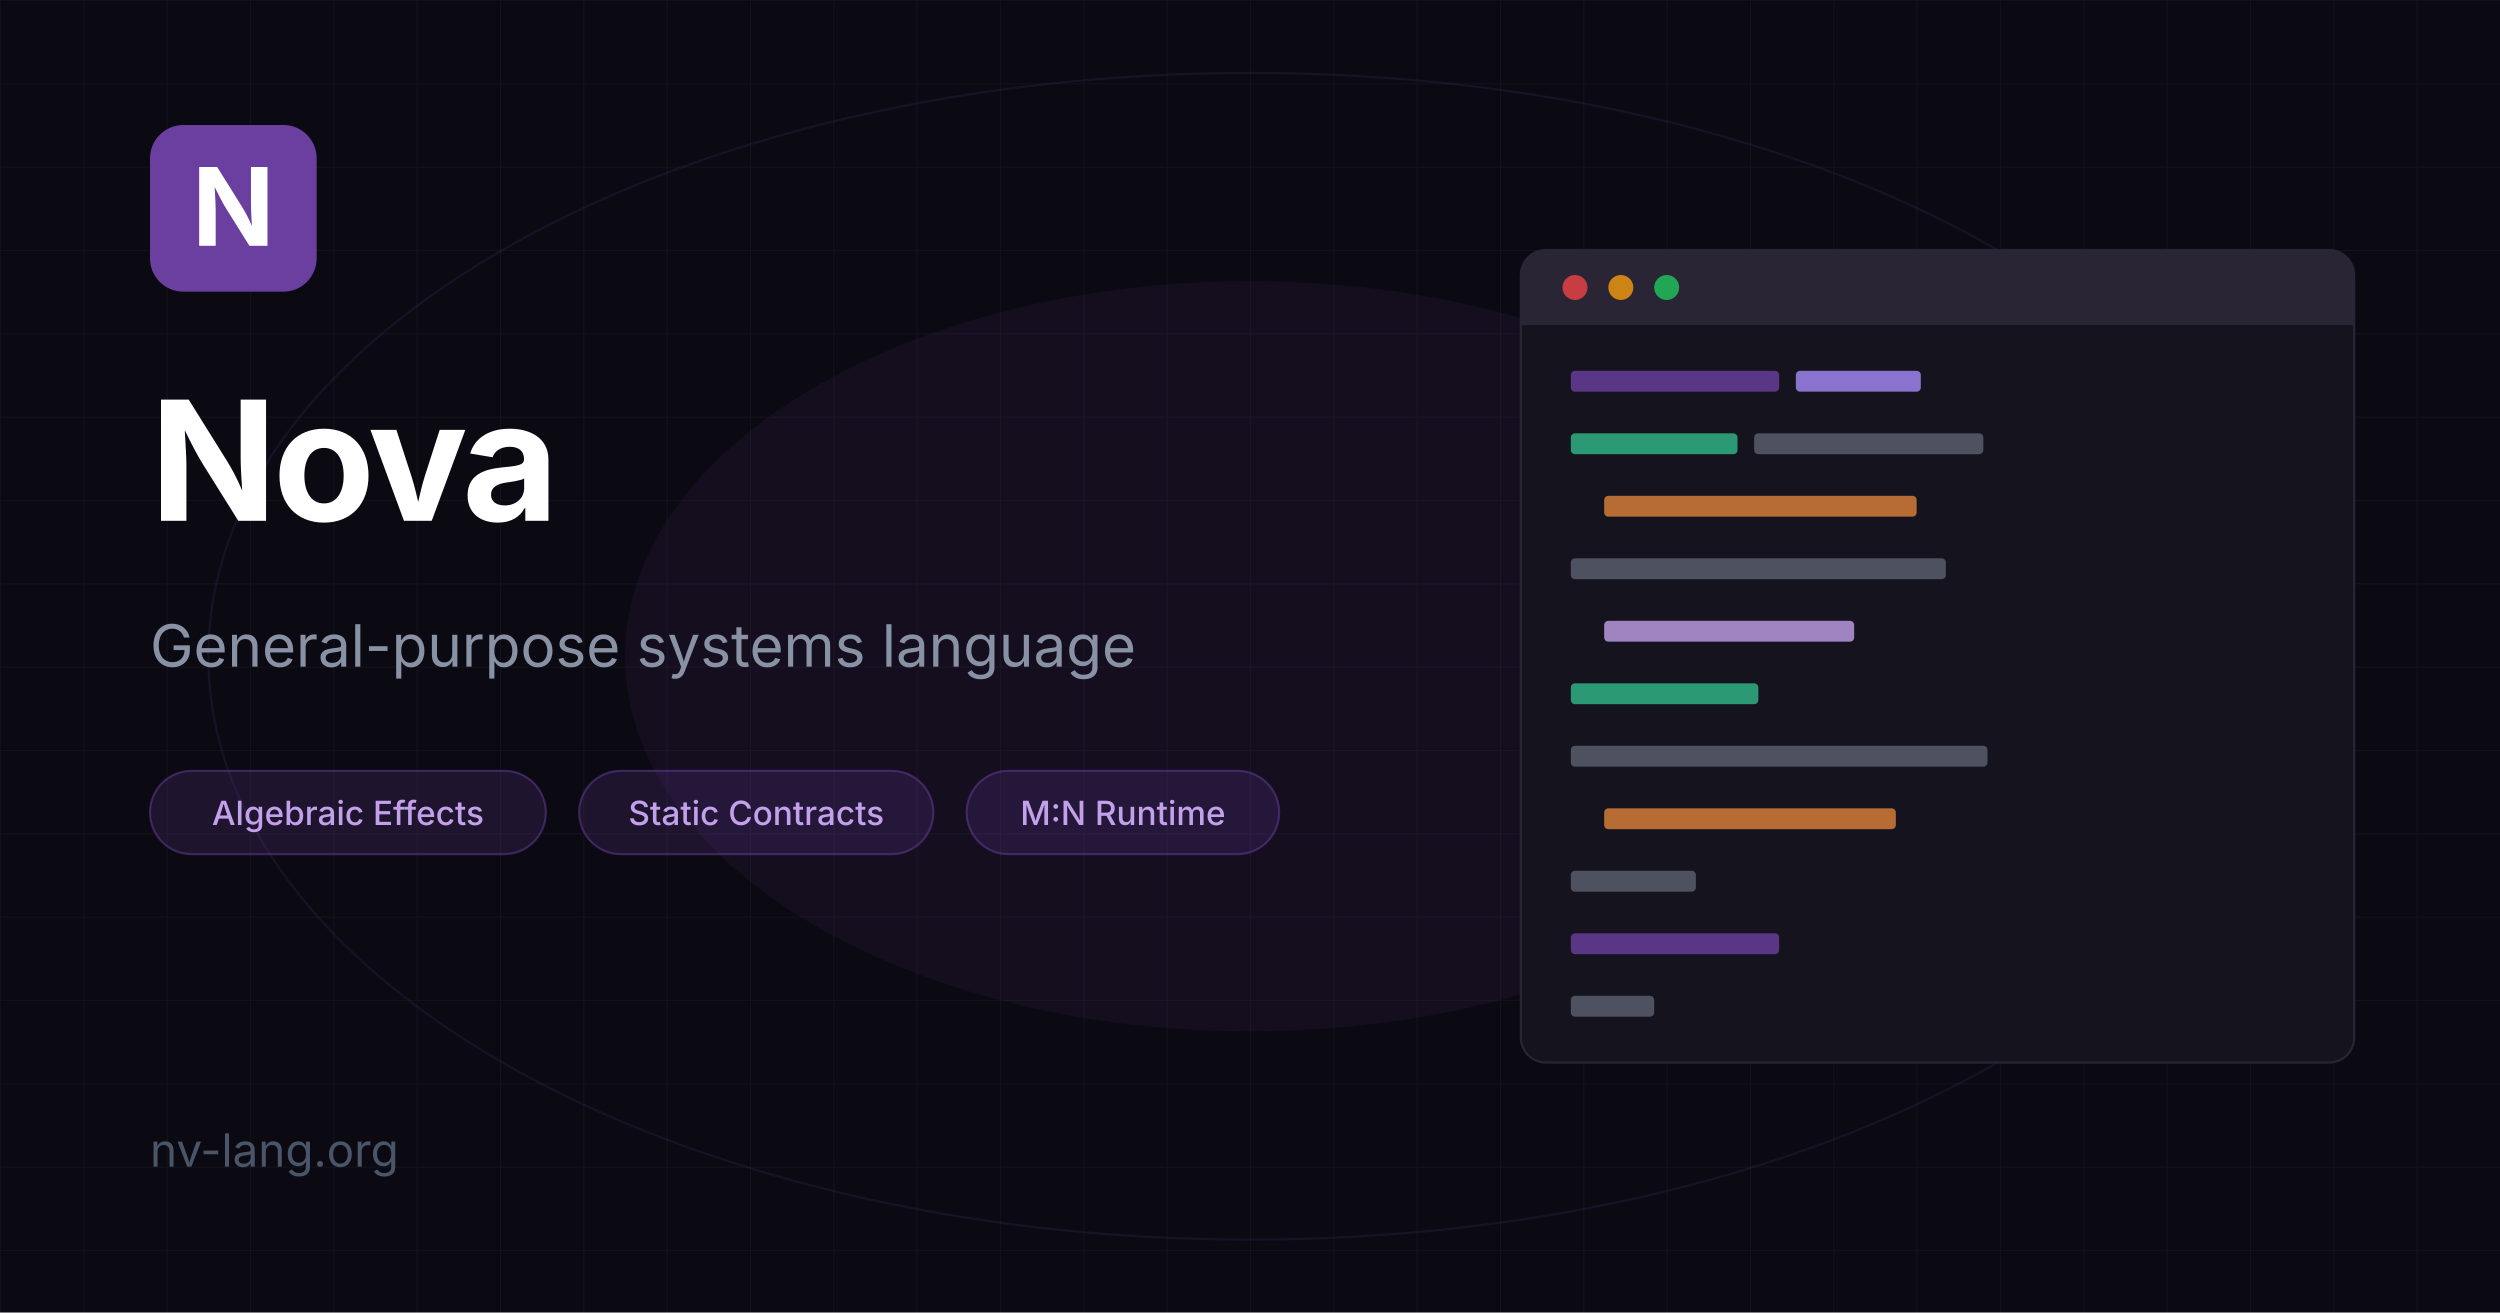
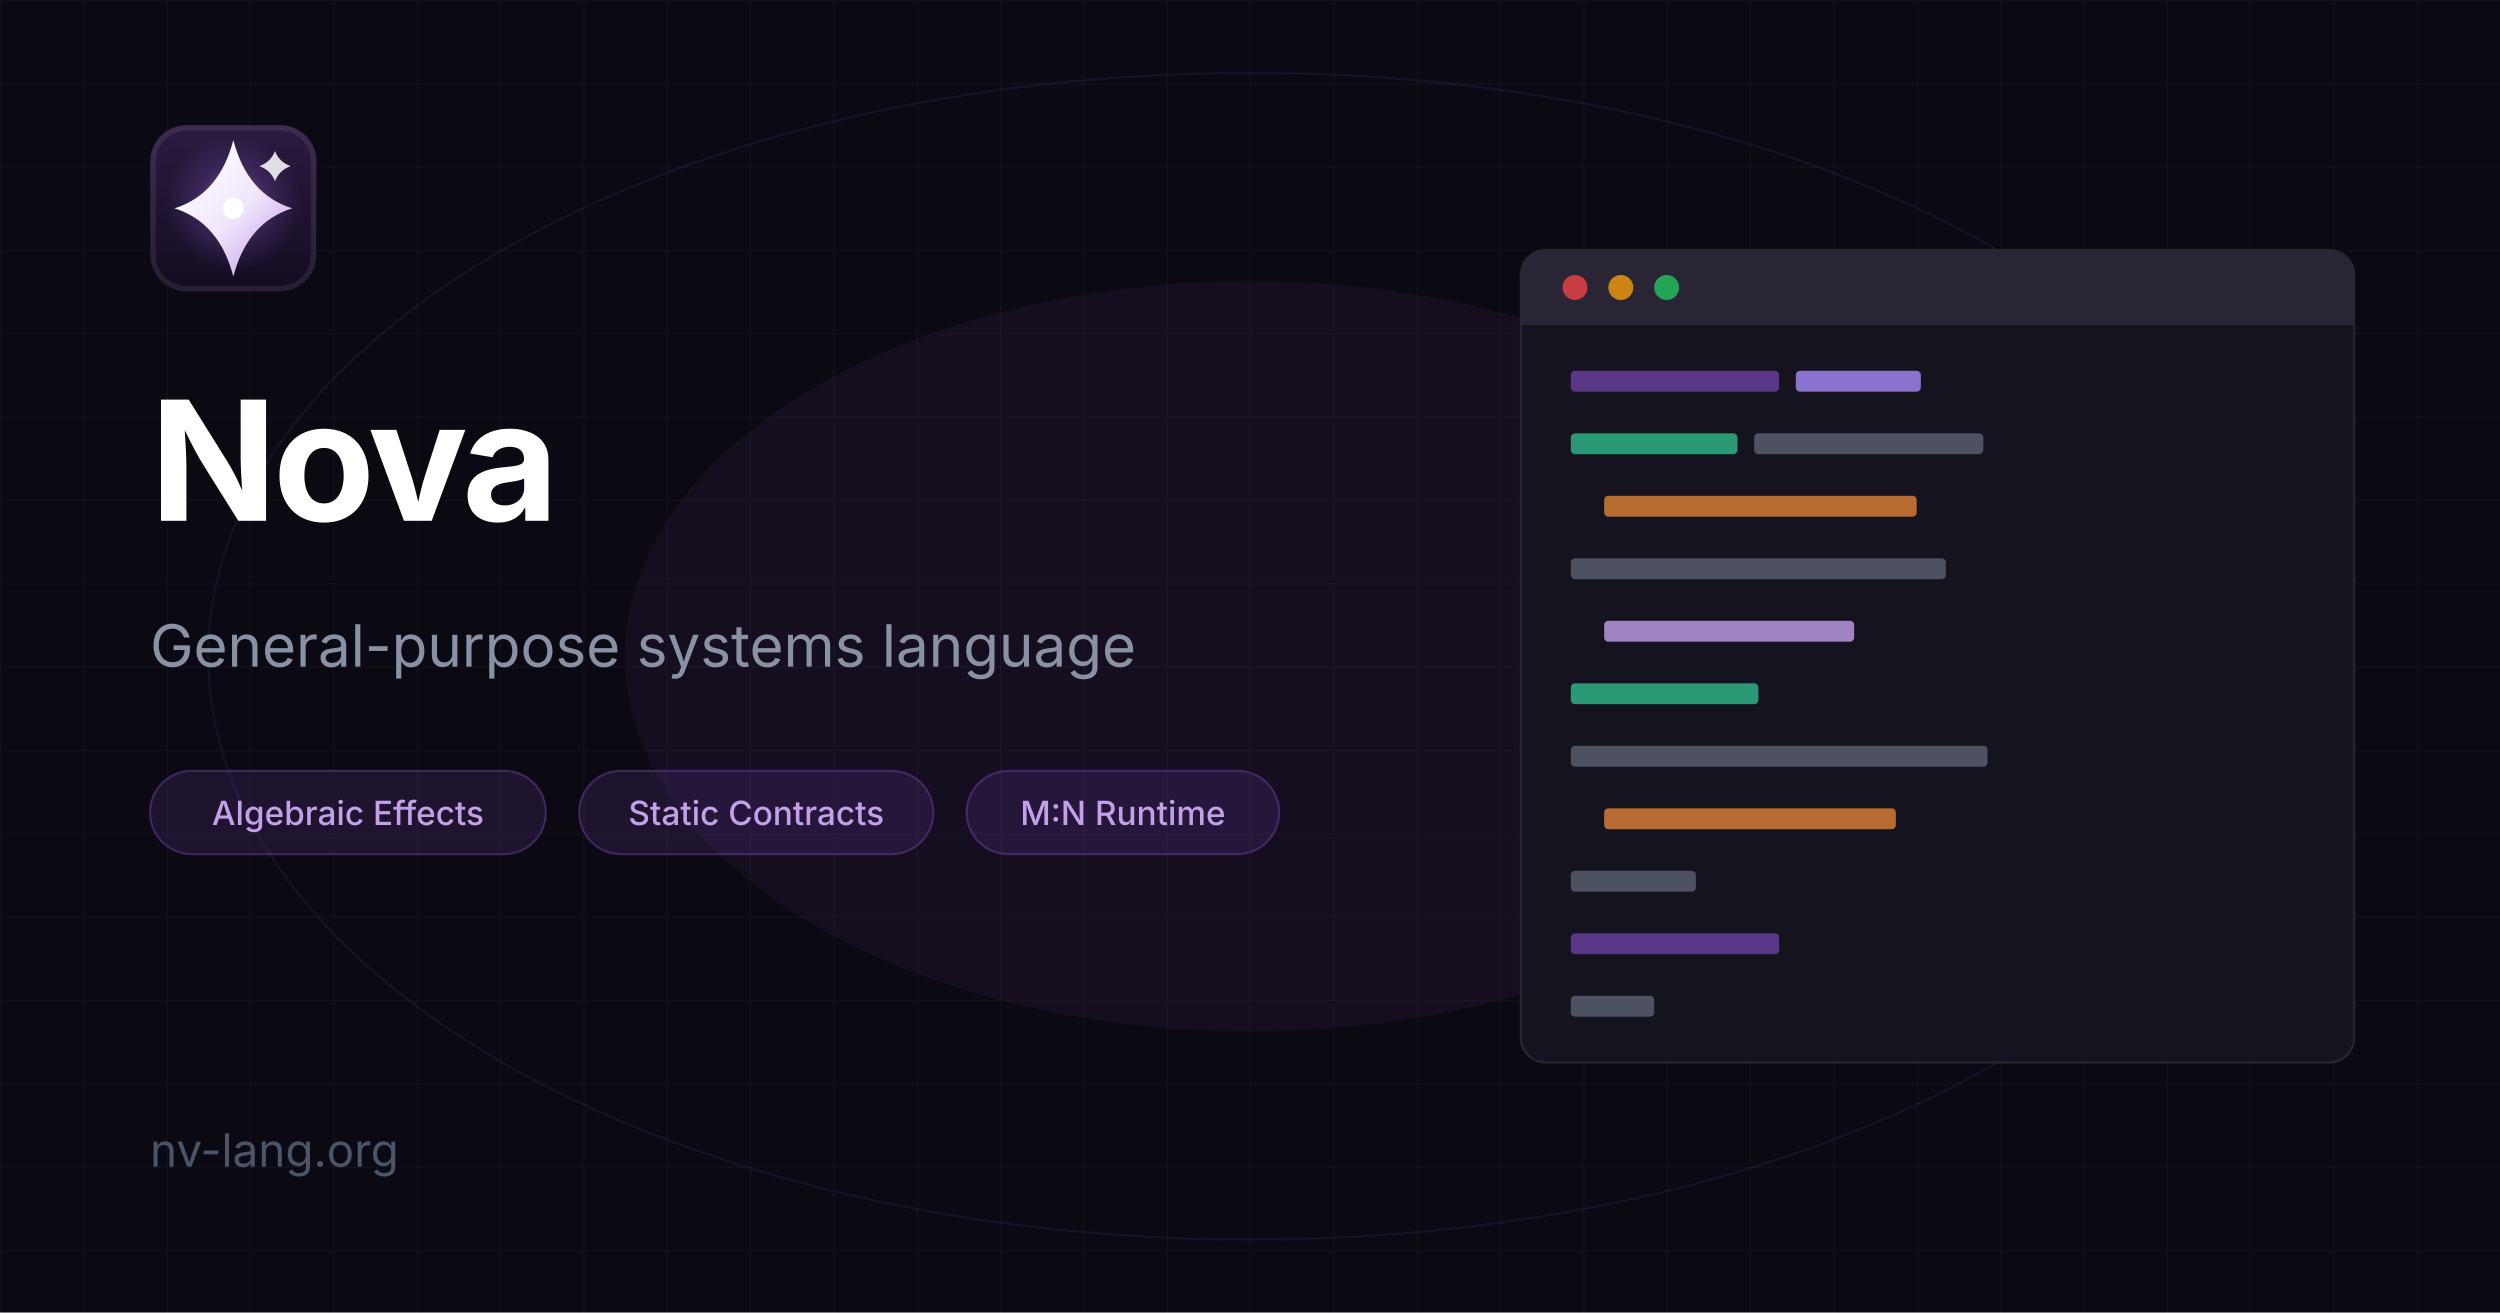
<svg xmlns="http://www.w3.org/2000/svg" width="1200" height="630" viewBox="0 0 1200 630">
  <rect width="1200" height="630" fill="#0b0a12" />
  <defs>
    <pattern id="grid" width="40" height="40" patternUnits="userSpaceOnUse">
      <path d="M 40 0 L 0 0 0 40" fill="none" stroke="#ffffff08" stroke-width="1" />
    </pattern>
+     <linearGradient id="og-tile" x1="0" y1="0" x2="0" y2="1">
+       <stop offset="0" stop-color="#2b1b41" />
+       <stop offset="1" stop-color="#130c20" />
+     </linearGradient>
+     <radialGradient id="og-halo" gradientUnits="userSpaceOnUse" cx="16" cy="15" r="13">
+       <stop offset="0" stop-color="#cdaaf3" stop-opacity="0.6" />
+       <stop offset="0.55" stop-color="#8a5fcf" stop-opacity="0.22" />
+       <stop offset="1" stop-color="#8a5fcf" stop-opacity="0" />
+     </radialGradient>
+     <linearGradient id="og-star" x1="0.15" y1="0.08" x2="0.9" y2="0.95">
+       <stop offset="0" stop-color="#ffffff" />
+       <stop offset="0.52" stop-color="#f0e6fb" />
+       <stop offset="1" stop-color="#c2a0ea" />
+     </linearGradient>
  </defs>
  <rect width="1200" height="630" fill="url(#grid)" />
  <ellipse cx="600" cy="315" rx="500" ry="280" fill="none" stroke="#6b3fa0" stroke-width="1" opacity="0.15" />
  <ellipse cx="600" cy="315" rx="300" ry="180" fill="#6b3fa018" />
-   <rect x="72" y="60" width="80" height="80" rx="16" fill="#6b3fa0" />
-   <text x="112" y="118" font-family="system-ui,-apple-system,sans-serif" font-size="52" font-weight="700" fill="#ffffff" text-anchor="middle">N</text>
+   <g transform="translate(72,60) scale(2.5)">
+     <rect width="32" height="32" rx="7" fill="url(#og-tile)" />
+     <rect width="32" height="32" rx="7" fill="url(#og-halo)" />
+     <path d="M24 5 Q24.8 7.1 27 7.9 Q24.8 8.7 24 10.8 Q23.2 8.7 21 7.9 Q23.2 7.1 24 5 Z" fill="#ffffff" opacity="0.85" />
+     <path d="M16 2.9 Q18.7 13.3 27.3 16 Q18.7 18.7 16 29.1 Q13.3 18.7 4.7 16 Q13.3 13.3 16 2.9 Z" fill="url(#og-star)" />
+     <circle cx="16" cy="16" r="2" fill="#ffffff" />
+     <rect x="0.6" y="0.6" width="30.8" height="30.8" rx="6.4" fill="none" stroke="#ffffff" stroke-opacity="0.08" />
+   </g>
  <text x="72" y="250" font-family="system-ui,-apple-system,sans-serif" font-size="80" font-weight="700" fill="#ffffff" letter-spacing="-2">Nova</text>
  <text x="72" y="320" font-family="system-ui,-apple-system,sans-serif" font-size="28" fill="#8892a4" font-weight="400">General-purpose systems language</text>
  <rect x="72" y="370" width="190" height="40" rx="20" fill="#6b3fa033" stroke="#6b3fa080" stroke-width="1" />
  <text x="167" y="396" font-family="system-ui,-apple-system,sans-serif" font-size="16" fill="#c2a0ea" text-anchor="middle" font-weight="500">Algebraic Effects</text>
  <rect x="278" y="370" width="170" height="40" rx="20" fill="#6b3fa033" stroke="#6b3fa080" stroke-width="1" />
  <text x="363" y="396" font-family="system-ui,-apple-system,sans-serif" font-size="16" fill="#c2a0ea" text-anchor="middle" font-weight="500">Static Contracts</text>
  <rect x="464" y="370" width="150" height="40" rx="20" fill="#6b3fa033" stroke="#6b3fa080" stroke-width="1" />
  <text x="539" y="396" font-family="system-ui,-apple-system,sans-serif" font-size="16" fill="#c2a0ea" text-anchor="middle" font-weight="500">M:N Runtime</text>
  <text x="72" y="560" font-family="system-ui,-apple-system,sans-serif" font-size="22" fill="#4a5568" font-weight="400">nv-lang.org</text>
  <rect x="730" y="120" width="400" height="390" rx="12" fill="#15131d" stroke="#2a2535" stroke-width="1" />
  <rect x="730" y="120" width="400" height="36" rx="12" fill="#2a2535" />
  <rect x="730" y="144" width="400" height="12" fill="#2a2535" />
  <circle cx="756" cy="138" r="6" fill="#ef4444" opacity="0.8" />
  <circle cx="778" cy="138" r="6" fill="#f59e0b" opacity="0.8" />
  <circle cx="800" cy="138" r="6" fill="#22c55e" opacity="0.8" />
  <rect x="754" y="178" width="100" height="10" rx="2" fill="#6b3fa0" opacity="0.8" />
  <rect x="862" y="178" width="60" height="10" rx="2" fill="#a78bfa" opacity="0.8" />
  <rect x="754" y="208" width="80" height="10" rx="2" fill="#34d399" opacity="0.7" />
  <rect x="842" y="208" width="110" height="10" rx="2" fill="#8892a4" opacity="0.5" />
  <rect x="770" y="238" width="150" height="10" rx="2" fill="#fb923c" opacity="0.7" />
  <rect x="754" y="268" width="180" height="10" rx="2" fill="#8892a4" opacity="0.5" />
  <rect x="770" y="298" width="120" height="10" rx="2" fill="#c2a0ea" opacity="0.8" />
  <rect x="754" y="328" width="90" height="10" rx="2" fill="#34d399" opacity="0.7" />
  <rect x="754" y="358" width="200" height="10" rx="2" fill="#8892a4" opacity="0.5" />
  <rect x="770" y="388" width="140" height="10" rx="2" fill="#fb923c" opacity="0.7" />
  <rect x="754" y="418" width="60" height="10" rx="2" fill="#8892a4" opacity="0.5" />
  <rect x="754" y="448" width="100" height="10" rx="2" fill="#6b3fa0" opacity="0.8" />
  <rect x="754" y="478" width="40" height="10" rx="2" fill="#8892a4" opacity="0.5" />
</svg>
